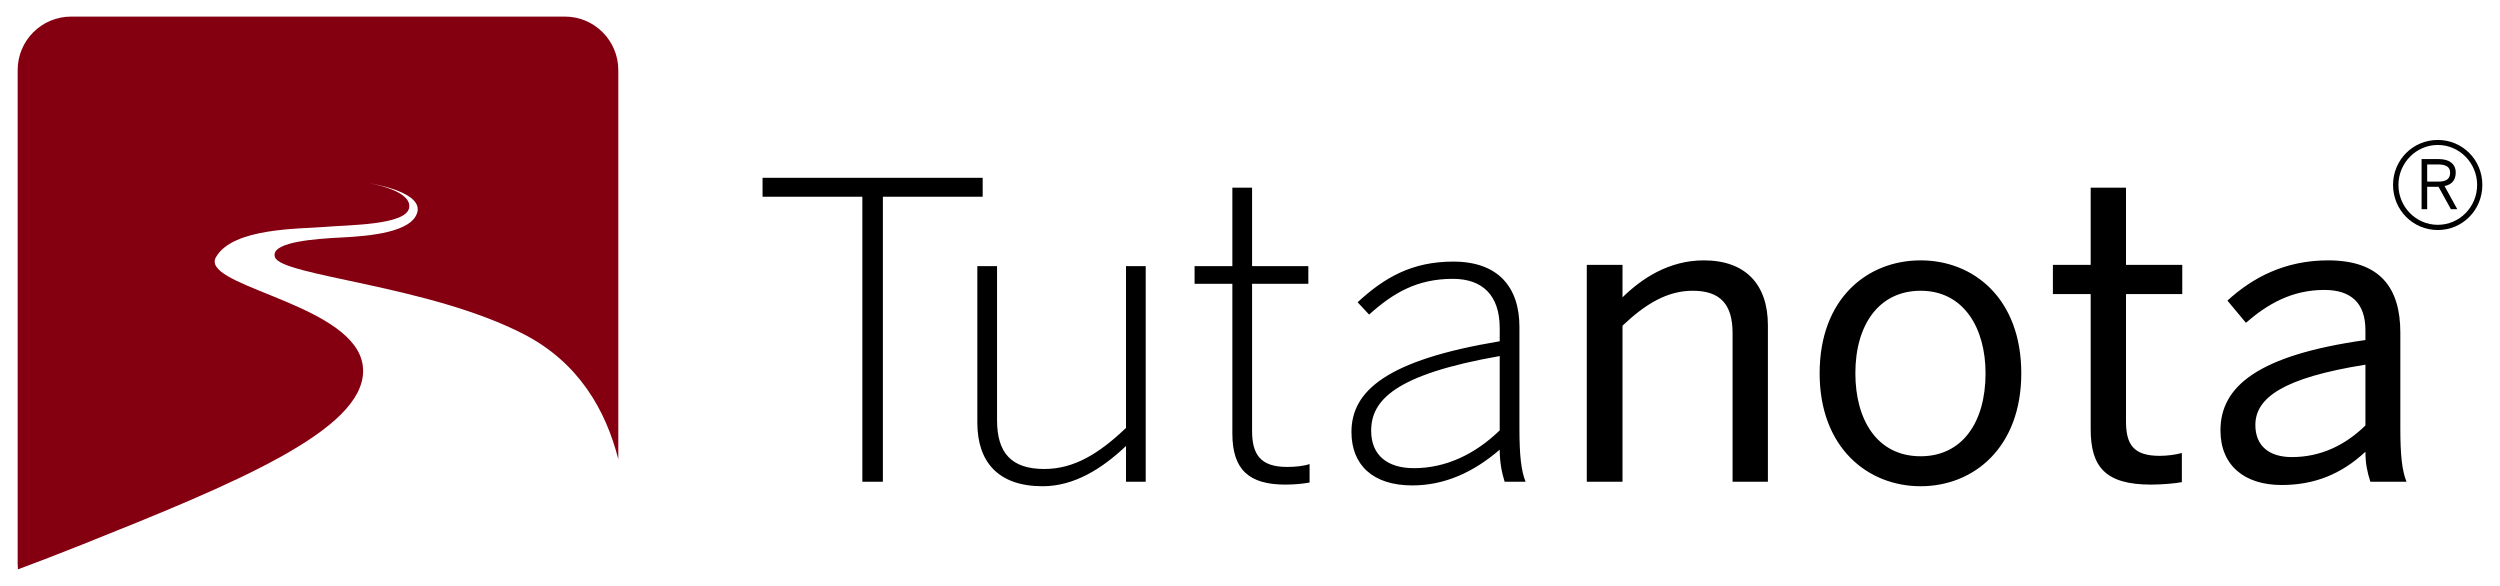
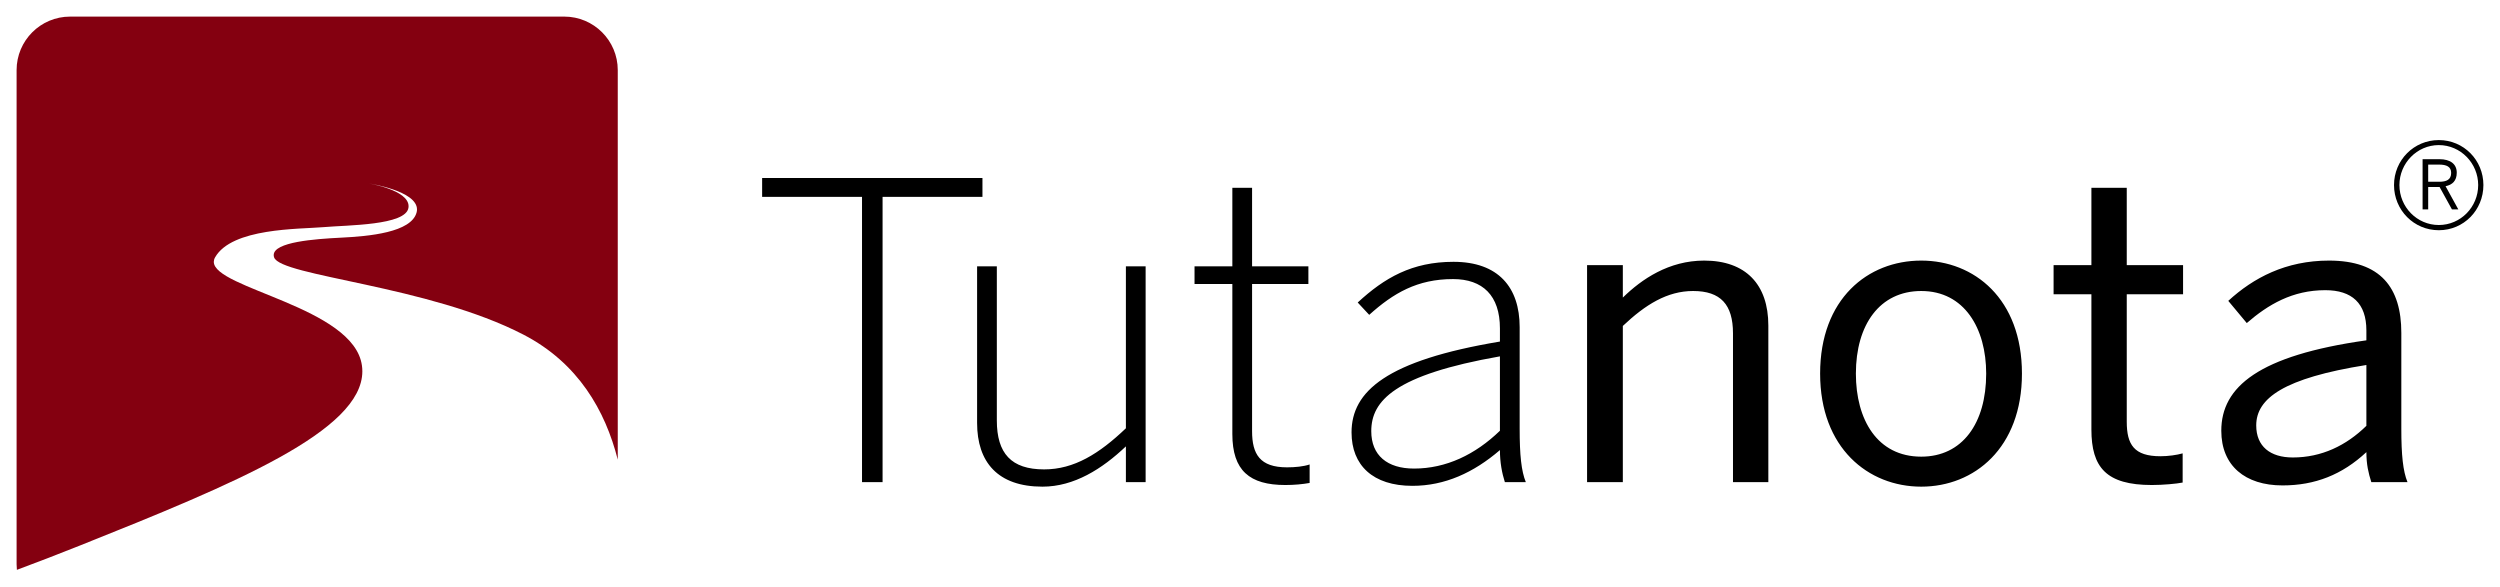
- <svg xmlns="http://www.w3.org/2000/svg" width="1024" height="240" viewBox="-7.095 -7.095 1068.663 250.683">
+ <svg xmlns="http://www.w3.org/2000/svg" viewBox="-7.095 -7.095 1068.663 250.683">
  <path d="M318.691 68.98v8.082h42.698v121.94h8.785V77.061h42.695V68.98zm201 4.216v33.56h-16.166v7.556h16.166v64.132c0 15.637 7.38 21.788 22.666 21.788 3.865 0 7.38-.352 10.368-.88v-7.906c-2.636.878-6.15 1.23-9.664 1.23-11.596 0-14.936-5.622-14.936-15.462v-62.902h24.07v-7.555h-24.07v-33.56Zm367.215 0v33.034h-16.164v12.474h16.164v57.807c0 16.166 6.325 23.72 25.828 23.722 4.743 0 10.542-.527 13.178-1.054v-12.477c-2.46.703-6.148 1.23-9.486 1.23-11.245 0-14.408-4.92-14.408-14.76v-54.468h24.072V106.23h-24.072V73.196zm-72.738 31.1c-22.842 0-43.225 16.34-43.225 48.318 0 31.802 20.559 48.32 43.225 48.32s43.049-16.518 43.049-48.32c0-31.978-20.383-48.318-43.049-48.318zm174.295 0c-18.45 0-32.33 7.38-43.049 17.219l7.908 9.488c9.137-7.906 19.504-14.057 33.56-14.057 11.422 0 17.57 5.622 17.57 17.22v4.218c-46.036 6.5-62.022 19.853-62.022 38.654 0 14.936 10.19 23.368 26.18 23.367 13.88 0 25.477-4.566 35.843-14.23 0 5.27.879 8.96 2.108 12.824h15.462c-1.933-4.744-2.636-11.594-2.636-22.84v-40.94c0-19.326-8.785-30.923-30.924-30.923zm-267.065.002c-15.11 0-26.706 7.905-34.789 15.812v-13.88h-15.287v92.773h15.287v-66.768c9.664-9.137 18.976-14.935 30.045-14.935 11.772 0 17.043 5.799 17.043 18.098V199h15.112V132.06c0-17.571-9.665-27.762-27.41-27.762zm-107.181.525c-17.746 0-29.519 6.855-40.94 17.397l4.92 5.27c10.367-9.314 20.559-15.288 35.846-15.288 12.65 0 20.03 7.028 20.03 21.084v5.623c-48.496 8.082-63.43 21.262-63.43 38.832 0 14.057 9.135 22.842 26.003 22.842 13.881 0 26.181-5.623 37.426-15.287 0 5.271.878 9.84 2.108 13.705h8.96c-1.932-4.744-2.634-11.596-2.634-22.842v-43.398c0-17.043-9.137-27.938-28.29-27.938zm-203.637 1.934V173.7c0 16.692 8.786 27.234 27.938 27.235 13.529 0 25.477-7.557 35.668-17.22v15.286h8.433v-92.244h-8.433v69.227c-11.421 10.894-22.138 17.57-34.965 17.57-14.056 0-20.205-6.851-20.205-20.908v-65.889zM814.168 117.3c18.449 0 27.762 15.986 27.762 35.314 0 21.26-10.192 35.495-27.762 35.495-18.8 0-27.938-15.816-27.938-35.495 0-20.908 10.192-35.314 27.938-35.314zM634.07 145.235v31.803c-10.543 10.191-23.016 16.165-36.722 16.164-11.42 0-18.274-5.621-18.274-15.988 0-13.002 10.016-24.072 54.996-31.979zm370.381 3.692v26.004c-8.609 8.434-19.15 13.528-31.449 13.53-9.664 0-15.639-4.745-15.639-13.706 0-11.597 11.772-20.205 47.088-25.828zM1016.265 72.008c0-10.646 8.5-19.228 19.145-19.228s19.063 8.582 19.063 19.228c0 10.728-8.418 19.31-19.063 19.31s-19.145-8.583-19.145-19.31zm35.978 0c0-9.325-7.51-17.082-16.834-17.082s-16.834 7.757-16.834 17.082c0 9.407 7.51 17.081 16.834 17.081s16.834-7.674 16.834-17.081zm-23.766-11.058h7.18c4.785 0 7.426 2.146 7.426 5.776 0 3.466-1.897 5.198-4.785 5.776l5.445 9.902h-2.723l-5.281-9.572h-4.869v9.572h-2.393zm7.097 9.654c3.136 0 5.116-.907 5.116-3.796 0-2.641-1.98-3.548-5.199-3.548h-4.621v7.344z" style="fill:#000;fill-opacity:1" />
  <path d="M22.875.003C10.235.003 0 10.249 0 22.875v211.23c0 .801.046 1.608.123 2.388 8.5-3.167 17.524-6.629 27.054-10.436 66.336-26.48 120.569-48.994 120.618-74.415 0-.814-.056-1.636-.172-2.458-3.43-25.098-63.407-32.879-63.324-44.381.007-.611.18-1.25.548-1.889 7.205-12.619 35.743-12.015 46.253-12.907 10.519-.913 35.206-.724 36.399-8.244.035-.232.057-.463.057-.695.028-6.987-16.977-9.726-16.977-9.726s20.635 3.083 20.579 11.11c0 .393-.048.8-.158 1.214-2.222 8.624-20.379 10.246-32.386 10.835-11.356.569-28.648 1.861-28.707 7.408-.007.323.049.66.165 1.004 2.71 8.11 66.09 12.015 106.64 33.061 23.335 12.099 34.94 32.422 40.263 53.418V22.872C256.975 10.246 246.732 0 234.106 0H22.875Z" style="fill:#840010" />
</svg>
